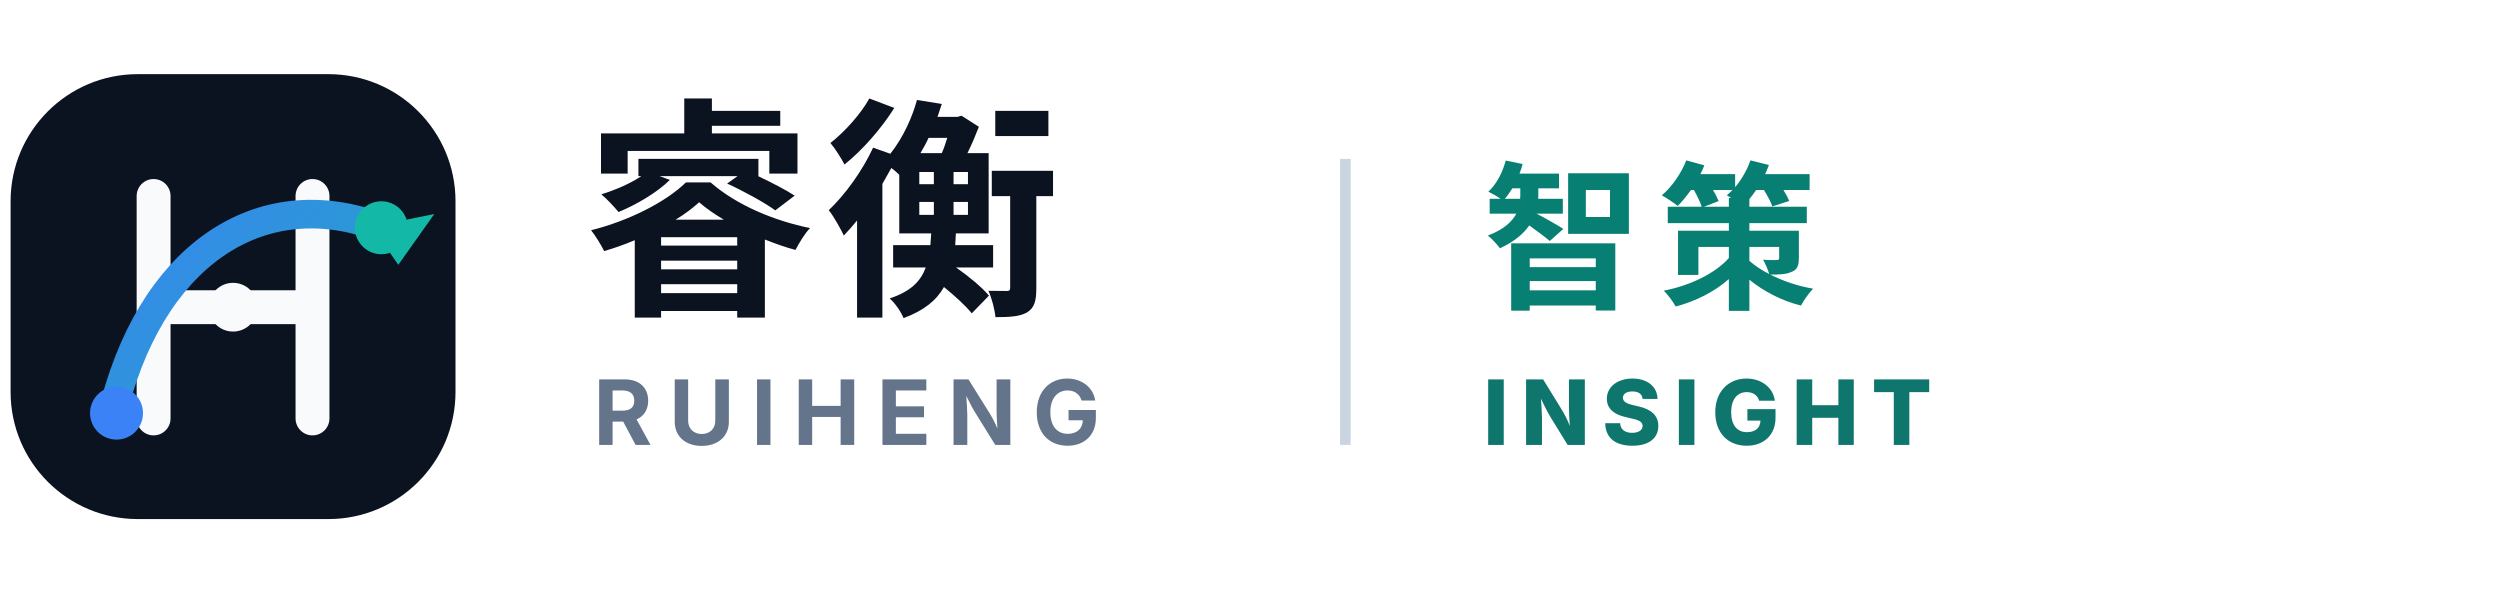
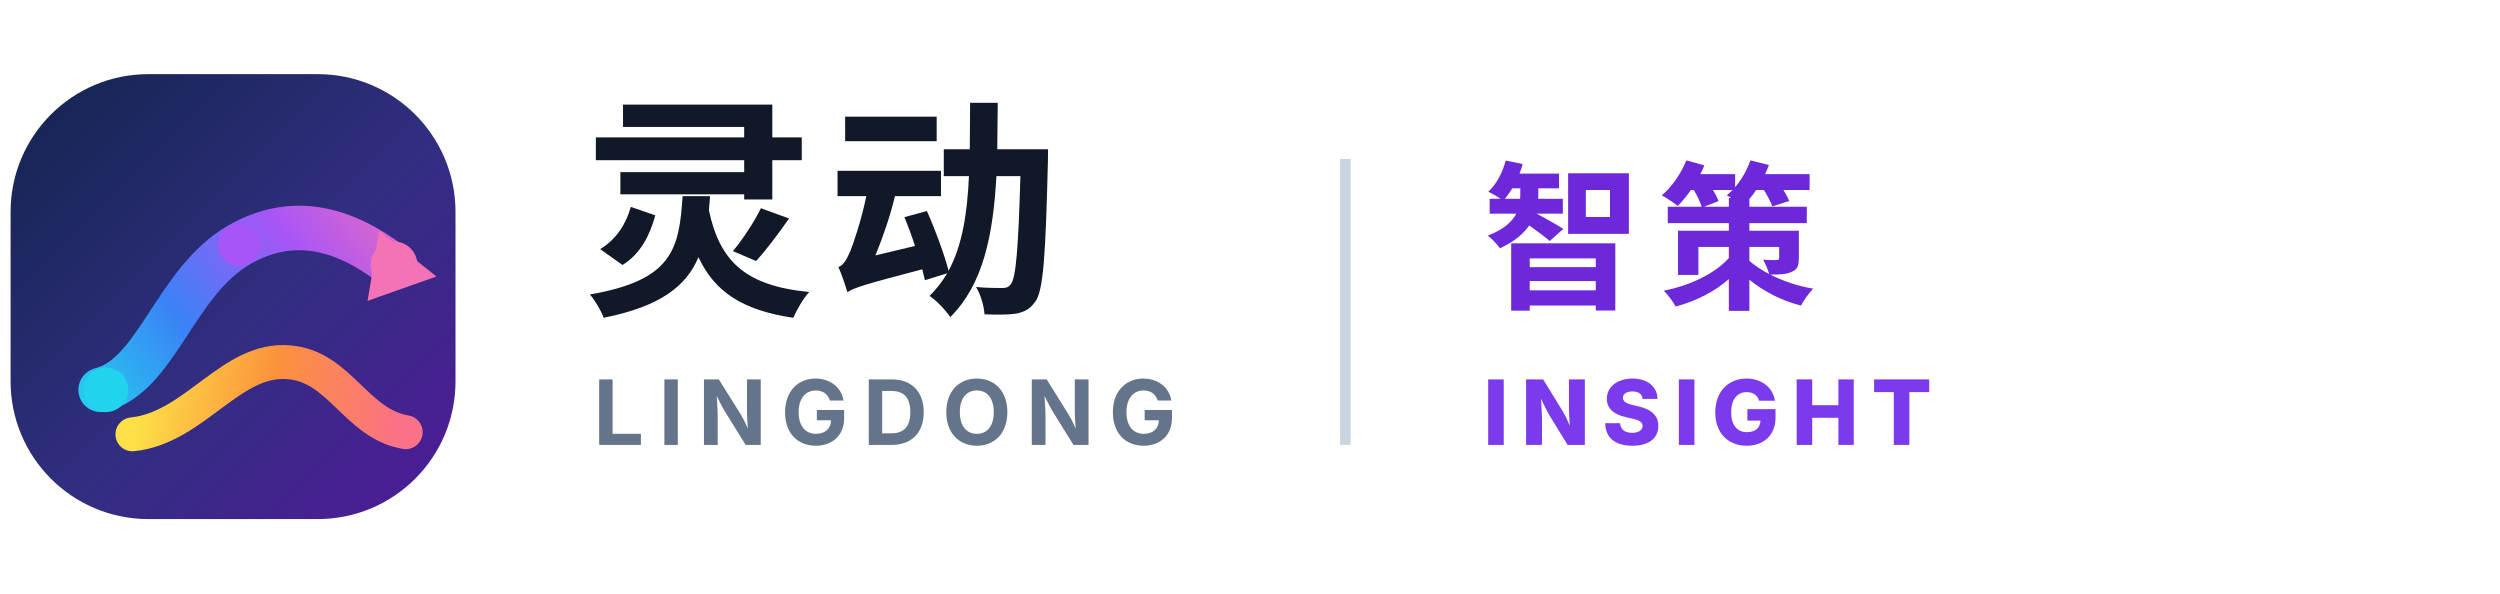
<svg xmlns="http://www.w3.org/2000/svg" width="236" height="56" viewBox="0 0 236 56" role="img" aria-labelledby="logo-title logo-desc">
  <defs>
-     <linearGradient id="ruiheng-insight-gradient" x1="8" y1="8" x2="48" y2="48" gradientUnits="userSpaceOnUse">
-       <stop stop-color="#3B82F6" />
-       <stop offset="1" stop-color="#14B8A6" />
+     <linearGradient id="lingdong-insight-bg" x1="3" y1="3" x2="39" y2="39" gradientUnits="userSpaceOnUse">
+       <stop stop-color="#172554" />
+       <stop offset=".55" stop-color="#312E81" />
+       <stop offset="1" stop-color="#4C1D95" />
+     </linearGradient>
+     <linearGradient id="lingdong-insight-flow" x1="7" y1="33" x2="38" y2="10" gradientUnits="userSpaceOnUse">
+       <stop stop-color="#22D3EE" />
+       <stop offset=".34" stop-color="#3B82F6" />
+       <stop offset=".67" stop-color="#A855F7" />
+       <stop offset="1" stop-color="#F472B6" />
+     </linearGradient>
+     <linearGradient id="lingdong-insight-spark" x1="12" y1="32" x2="36" y2="36" gradientUnits="userSpaceOnUse">
+       <stop stop-color="#FDE047" />
+       <stop offset=".5" stop-color="#FB923C" />
+       <stop offset="1" stop-color="#FB7185" />
    </linearGradient>
  </defs>
  <g transform="translate(1 7)">
-     <rect width="42" height="42" rx="12" fill="#0B1220" />
-     <path d="M13.5 11.5v21M28.5 11.5v21M13.5 22h15" fill="none" stroke="#F8FAFC" stroke-width="3.2" stroke-linecap="round" />
-     <path d="M9.5 32.5C13 17.2 23.5 10.1 35 14.5" fill="none" stroke="url(#ruiheng-insight-gradient)" stroke-width="2.7" stroke-linecap="round" />
-     <circle cx="10" cy="32" r="2.5" fill="#3B82F6" />
-     <circle cx="21" cy="22" r="2.3" fill="#F8FAFC" />
-     <circle cx="35" cy="14.5" r="2.5" fill="#14B8A6" />
-     <path d="M34.1 14.4 40 13.2 36.6 18Z" fill="#14B8A6" />
+     <rect width="42" height="42" rx="13" fill="url(#lingdong-insight-bg)" />
+     <path d="M8.5 29.8C13.8 28.5 15.5 19.6 21.6 16.1C26.5 13.3 31.3 14.4 36 18" fill="none" stroke="url(#lingdong-insight-flow)" stroke-width="4.2" stroke-linecap="round" />
+     <path d="M11.5 34C17.4 33.4 20.8 26.7 26.3 27.2C31.1 27.6 32.6 33 37.3 33.8" fill="none" stroke="url(#lingdong-insight-spark)" stroke-width="3.2" stroke-linecap="round" />
+     <circle cx="9" cy="29.8" r="2.1" fill="#22D3EE" />
+     <circle cx="21.6" cy="16.1" r="2" fill="#A855F7" />
+     <circle cx="36.2" cy="18" r="2.2" fill="#F472B6" />
+     <path d="m34.8 14.8 5.4 4.3-6.5 2.3Z" fill="#F472B6" />
  </g>
-   <text x="55" y="28" fill="#0B1220" font-family="'Microsoft YaHei', 'PingFang SC', sans-serif" font-size="22" font-weight="800" letter-spacing="1">睿衡</text>
-   <text x="56" y="42" fill="#64748B" font-family="Inter, 'Segoe UI', Arial, sans-serif" font-size="8.5" font-weight="750" letter-spacing="1.55">RUIHENG</text>
+   <text x="55" y="28" fill="#111827" font-family="'Microsoft YaHei', 'PingFang SC', sans-serif" font-size="22" font-weight="800" letter-spacing="1">灵动</text>
+   <text x="56" y="42" fill="#64748B" font-family="Inter, 'Segoe UI', Arial, sans-serif" font-size="8.5" font-weight="750" letter-spacing="1.35">LINGDONG</text>
  <path d="M127 15v27" stroke="#CBD5E1" />
-   <text x="140" y="28" fill="#087F73" font-family="'Microsoft YaHei', 'PingFang SC', sans-serif" font-size="15" font-weight="800" letter-spacing="1.5">智策</text>
-   <text x="140" y="42" fill="#0F766E" font-family="Inter, 'Segoe UI', Arial, sans-serif" font-size="8.5" font-weight="800" letter-spacing="1.15">INSIGHT</text>
+   <text x="140" y="28" fill="#6D28D9" font-family="'Microsoft YaHei', 'PingFang SC', sans-serif" font-size="15" font-weight="800" letter-spacing="1.5">智策</text>
+   <text x="140" y="42" fill="#7C3AED" font-family="Inter, 'Segoe UI', Arial, sans-serif" font-size="8.5" font-weight="800" letter-spacing="1.15">INSIGHT</text>
</svg>
